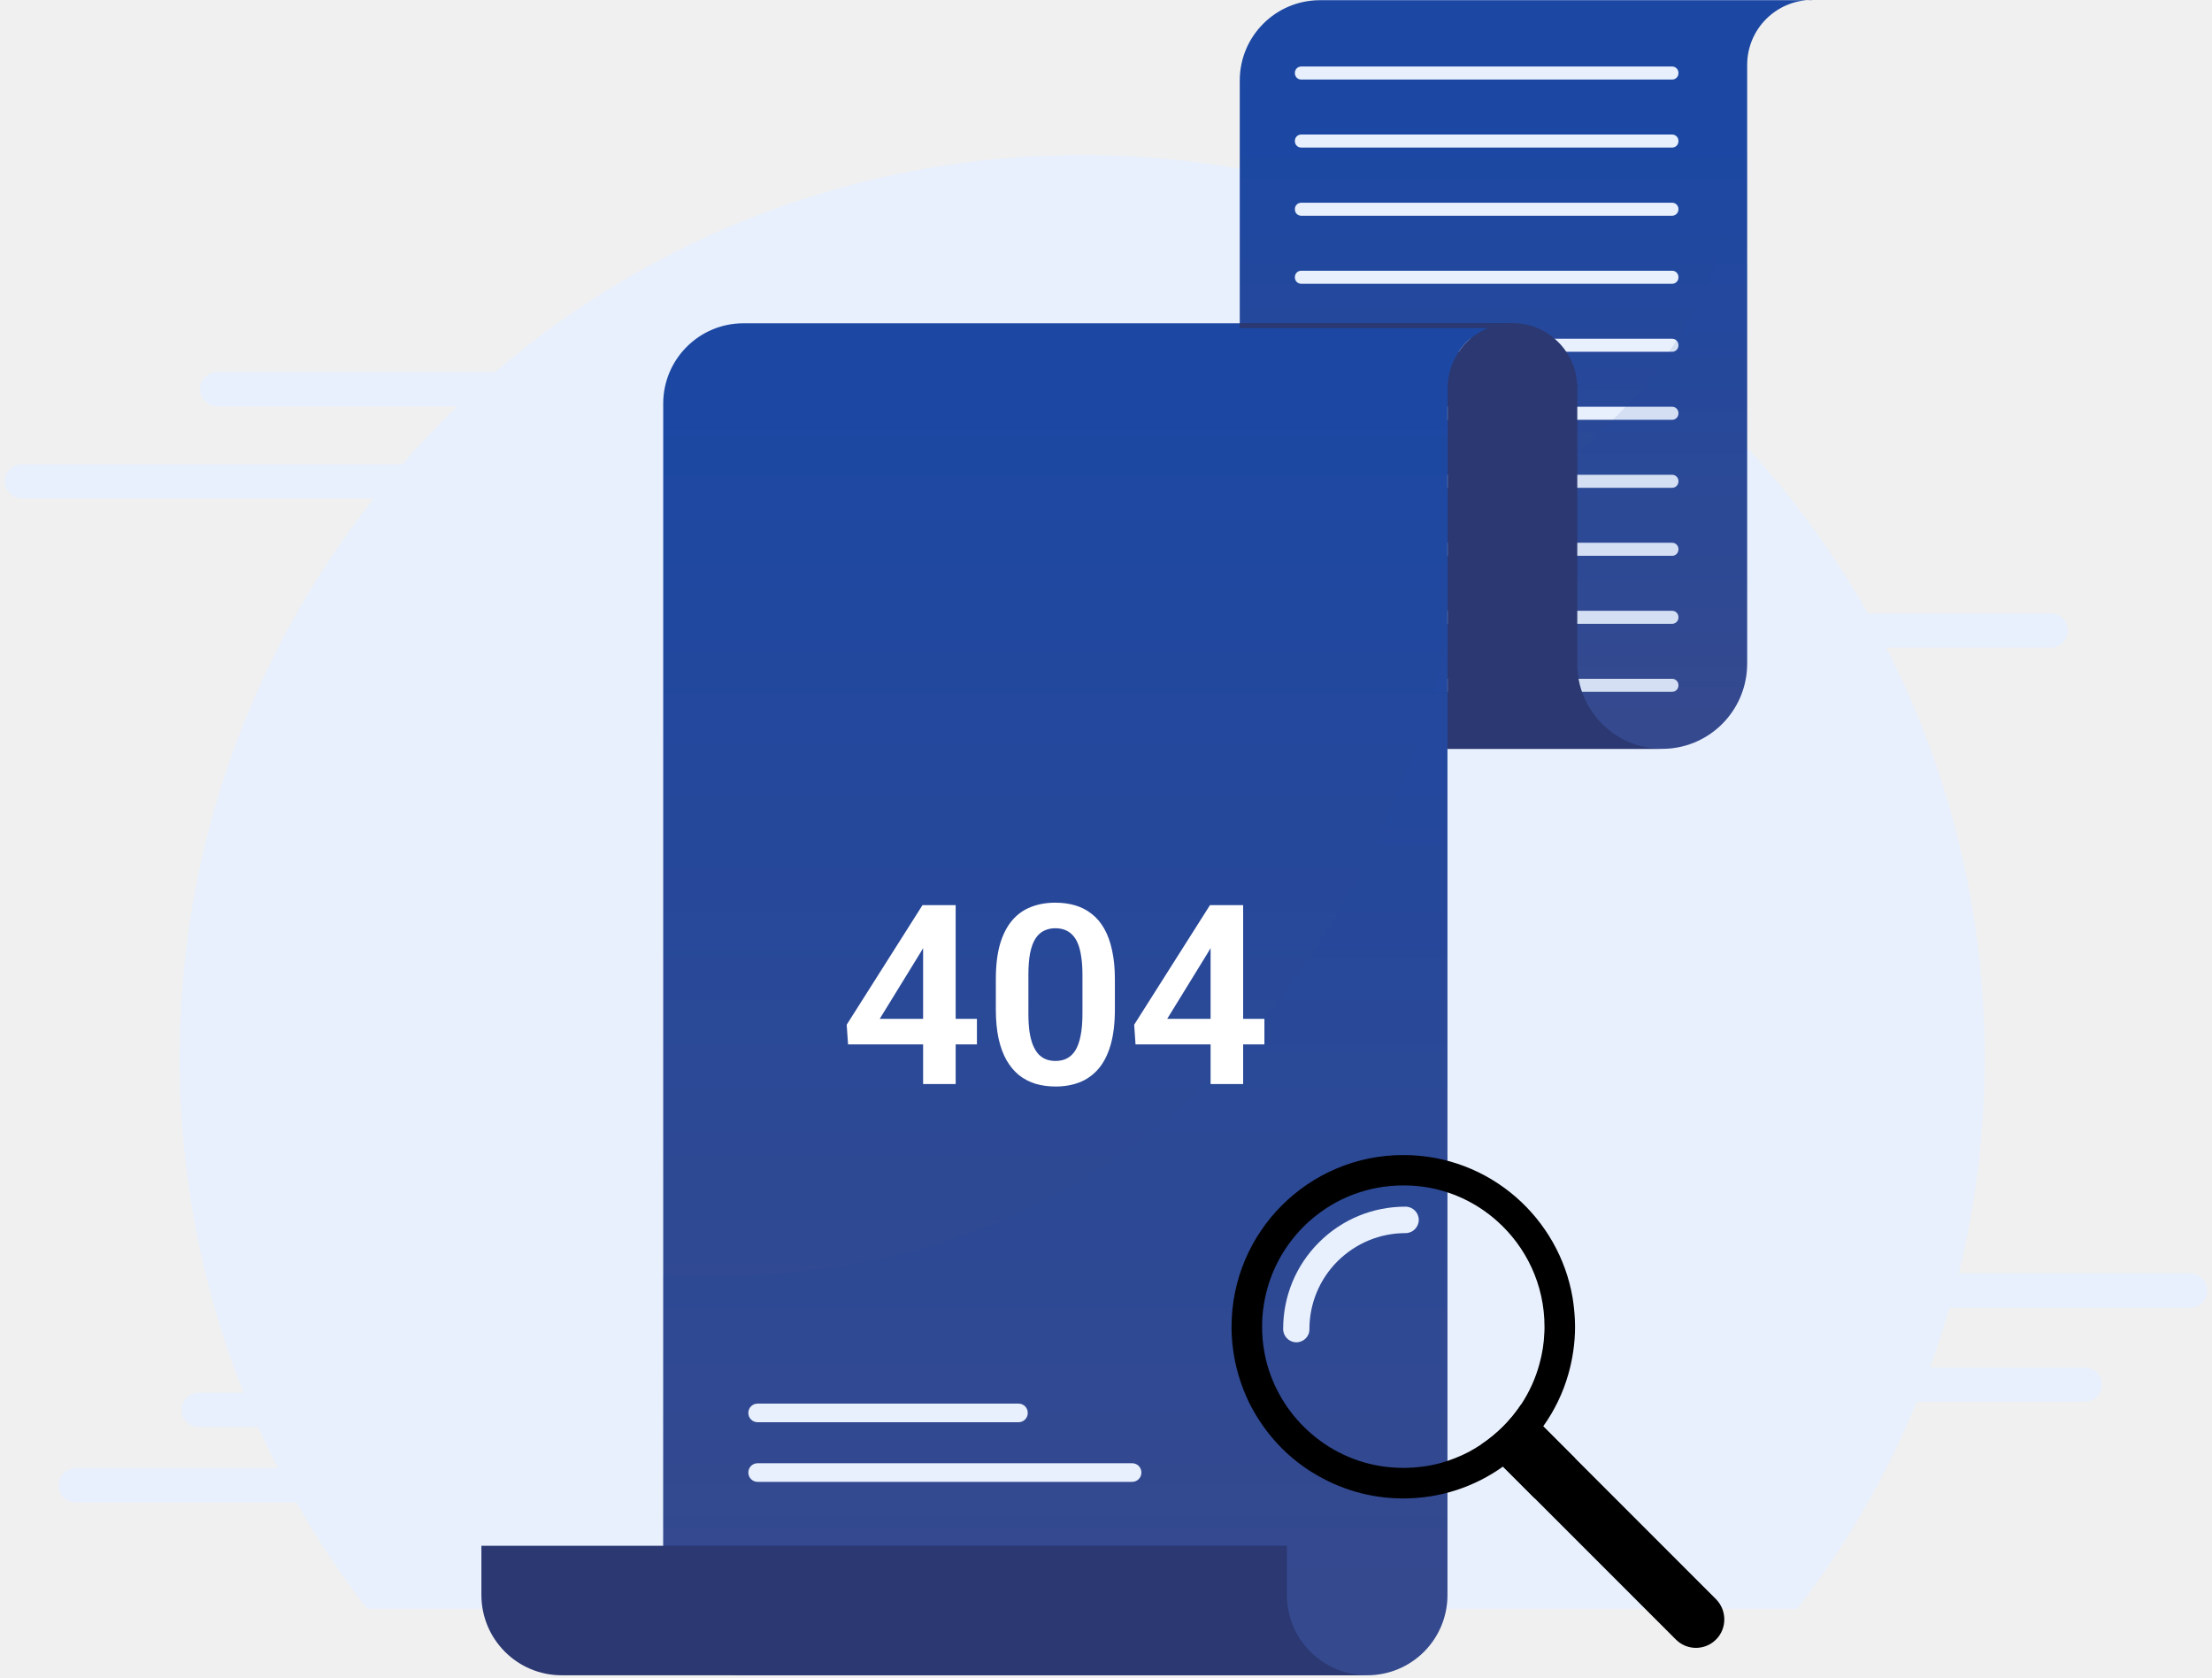
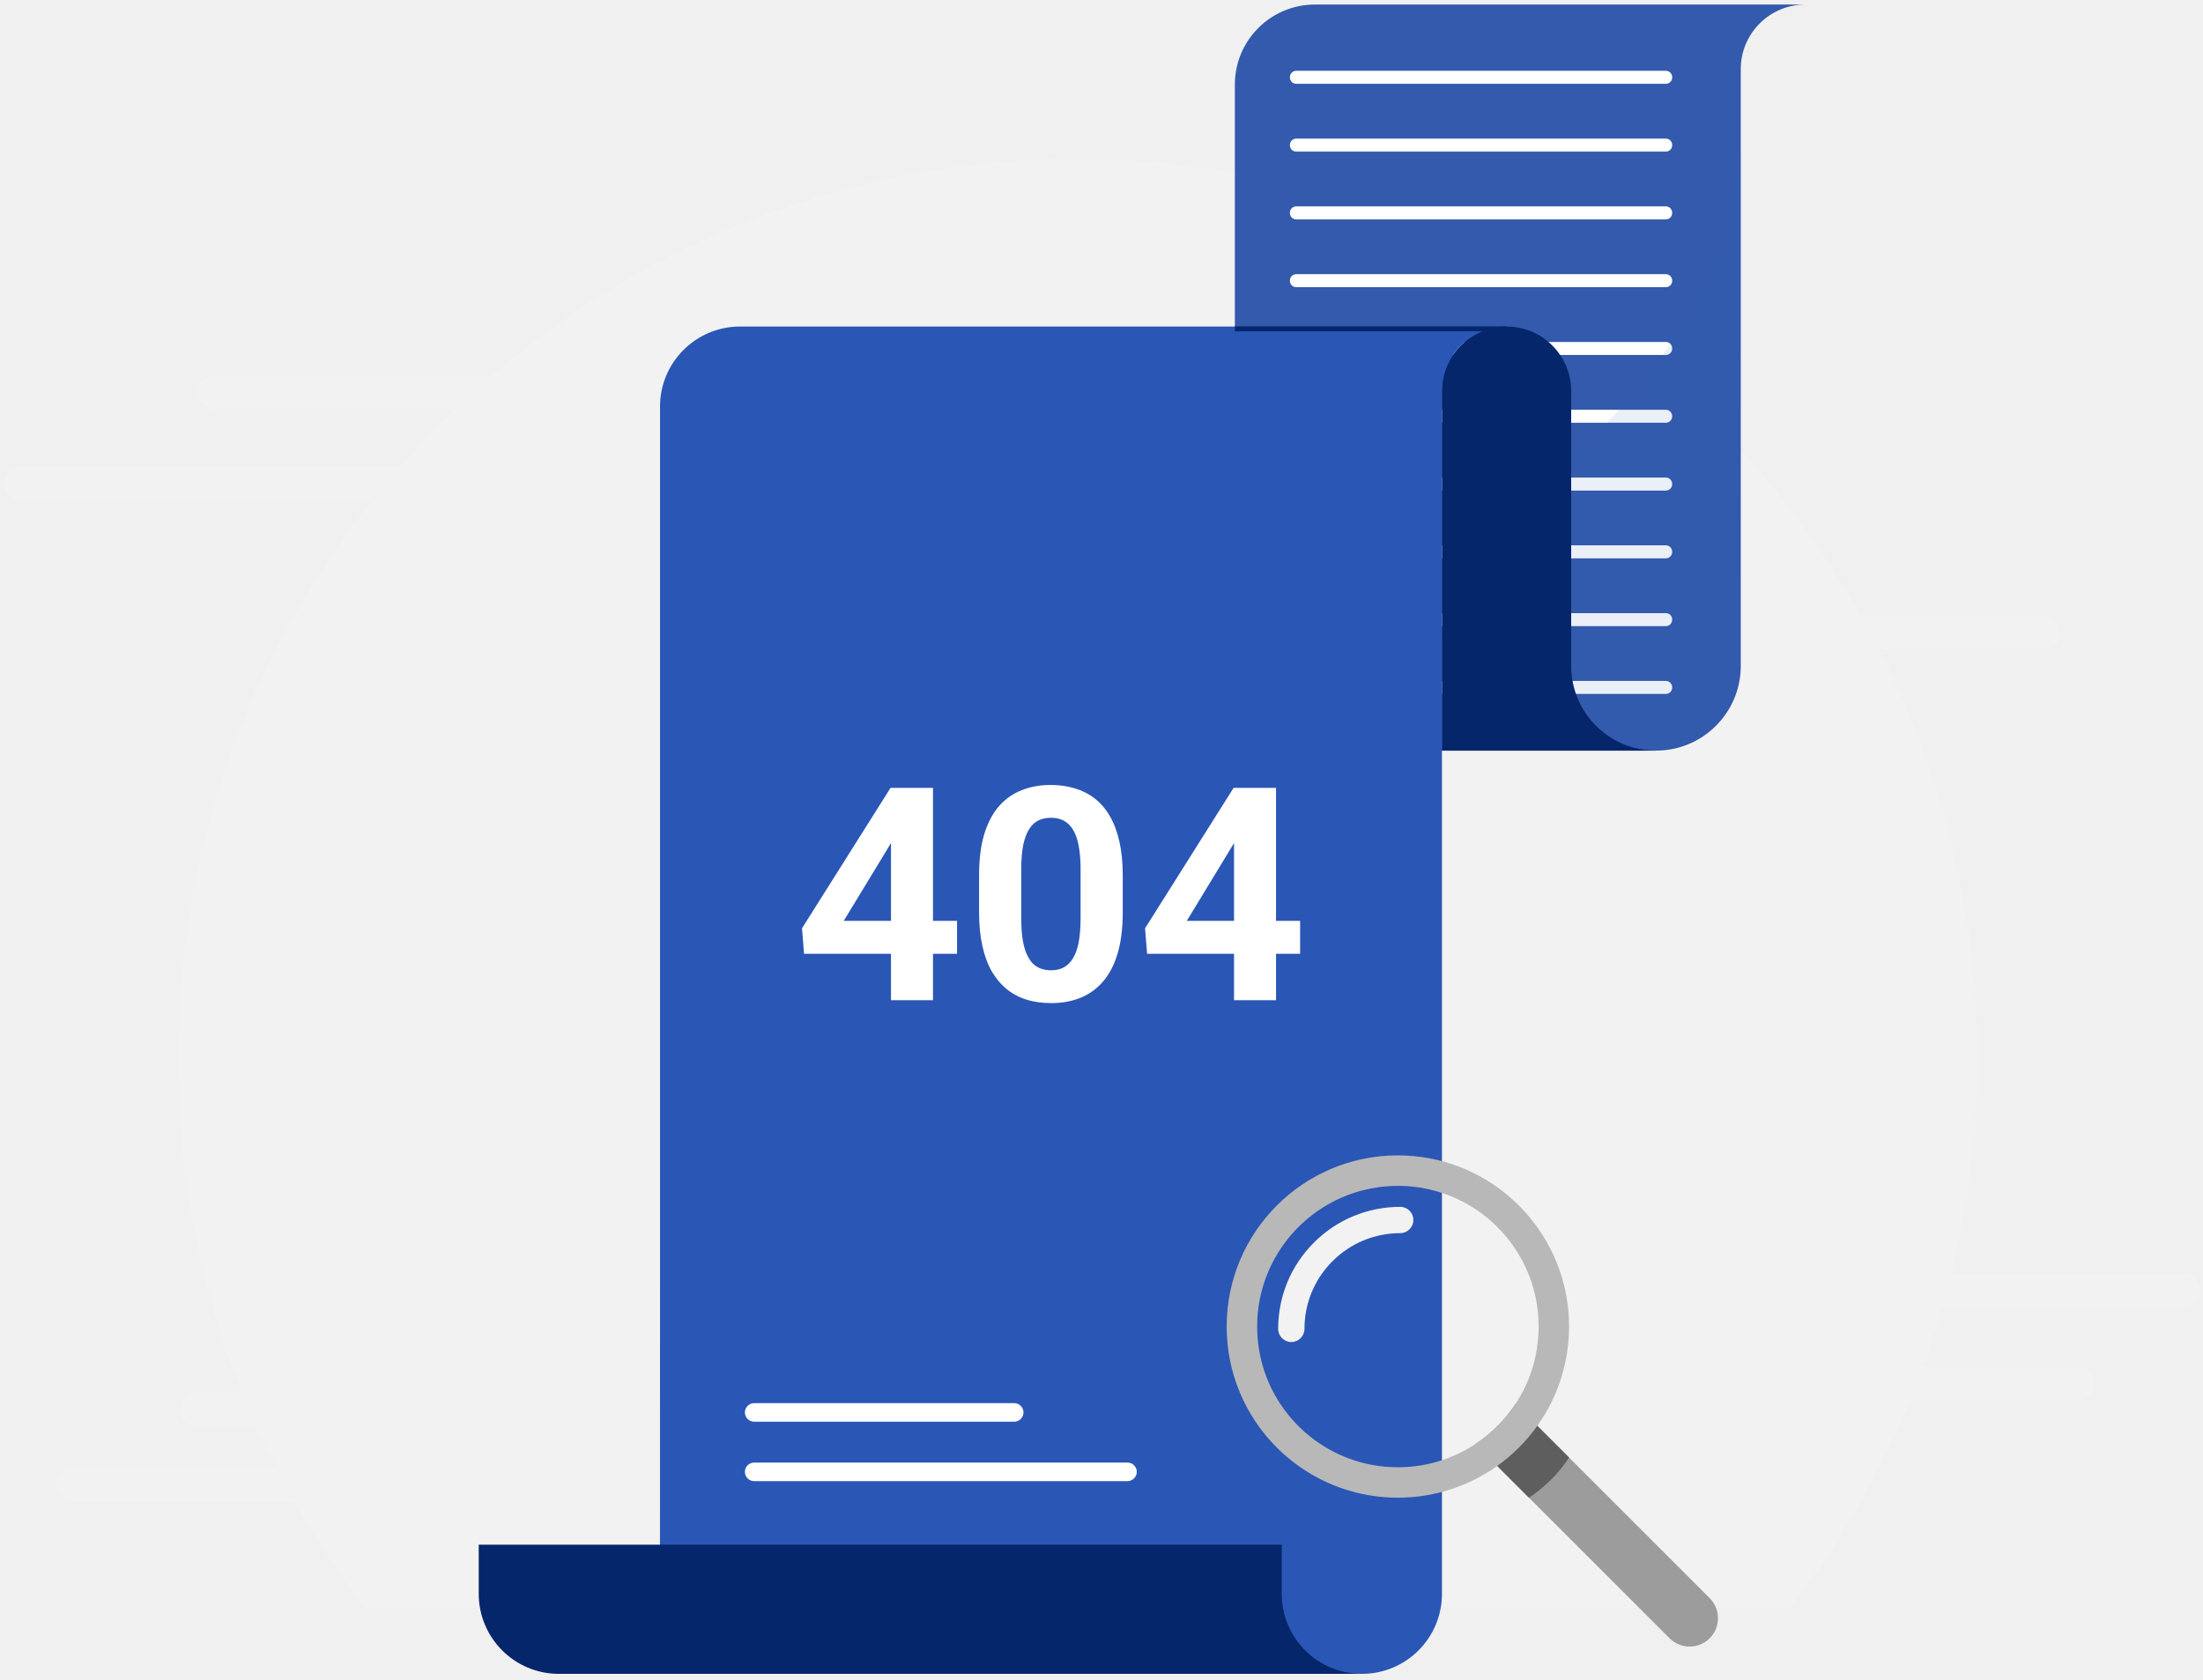
- <svg xmlns="http://www.w3.org/2000/svg" width="422" height="320" viewBox="0 0 422 320" fill="none">
-   <path d="M417.867 242.868H373.694C376.927 229.683 378.633 215.93 378.633 201.75C378.633 173.604 371.881 147.022 359.869 123.531H391.214C393.026 123.531 394.483 122.074 394.483 120.261C394.483 118.449 393.026 116.992 391.214 116.992H356.351C326.783 64.786 270.74 29.568 206.451 29.568C163.699 29.568 124.571 45.169 94.47 70.97H41.447C39.635 70.97 38.178 72.427 38.178 74.24C38.178 76.052 39.635 77.509 41.447 77.509H87.256C83.596 81.027 80.077 84.688 76.772 88.526H4.168C2.355 88.526 0.898 89.983 0.898 91.795C0.898 93.608 2.355 95.065 4.168 95.065H71.335C48.129 124.419 34.269 161.486 34.269 201.786C34.269 224.353 38.604 245.889 46.494 265.648H37.894C36.081 265.648 34.624 267.105 34.624 268.917C34.624 270.73 36.081 272.187 37.894 272.187H49.266C50.439 274.817 51.718 277.447 53.033 280.005H14.438C12.626 280.005 11.169 281.462 11.169 283.275C11.169 285.087 12.626 286.544 14.438 286.544H56.551C60.567 293.652 65.08 300.44 70.056 306.872H342.846C352.122 294.86 359.834 281.569 365.697 267.354H397.717C399.53 267.354 400.987 265.897 400.987 264.084C400.987 262.272 399.53 260.815 397.717 260.815H368.221C369.571 257.083 370.815 253.281 371.917 249.443H417.832C419.644 249.443 421.101 247.986 421.101 246.173C421.101 244.325 419.644 242.868 417.867 242.868Z" fill="#E8F0FD" />
-   <path d="M345.69 0C338.866 0 333.322 5.544 333.322 12.367V126.587C333.322 127.085 333.287 127.547 333.251 128.044C332.505 136.325 325.575 142.828 317.082 142.828H236.517V15.353C236.517 6.895 243.375 0.036 251.833 0.036H345.69V0Z" fill="url(#paint0_linear_201_180)" />
-   <path d="M319.001 15.175H248.244C247.569 15.175 247.036 14.642 247.036 13.967V13.896C247.036 13.22 247.569 12.687 248.244 12.687H319.001C319.676 12.687 320.209 13.22 320.209 13.896V13.967C320.209 14.642 319.676 15.175 319.001 15.175Z" fill="#E8F0FD" />
-   <path d="M319.001 28.146H248.244C247.569 28.146 247.036 27.613 247.036 26.938V26.867C247.036 26.192 247.569 25.659 248.244 25.659H319.001C319.676 25.659 320.209 26.192 320.209 26.867V26.938C320.209 27.613 319.676 28.146 319.001 28.146Z" fill="#E8F0FD" />
-   <path d="M319.001 41.153H248.244C247.569 41.153 247.036 40.62 247.036 39.945V39.874C247.036 39.199 247.569 38.666 248.244 38.666H319.001C319.676 38.666 320.209 39.199 320.209 39.874V39.945C320.209 40.585 319.676 41.153 319.001 41.153Z" fill="#E8F0FD" />
-   <path d="M319.001 54.125H248.244C247.569 54.125 247.036 53.592 247.036 52.917V52.846C247.036 52.17 247.569 51.637 248.244 51.637H319.001C319.676 51.637 320.209 52.17 320.209 52.846V52.917C320.209 53.592 319.676 54.125 319.001 54.125Z" fill="#E8F0FD" />
-   <path d="M319.001 67.096H248.244C247.569 67.096 247.036 66.563 247.036 65.888V65.817C247.036 65.141 247.569 64.608 248.244 64.608H319.001C319.676 64.608 320.209 65.141 320.209 65.817V65.888C320.209 66.563 319.676 67.096 319.001 67.096Z" fill="#E8F0FD" />
-   <path d="M319.001 80.067H248.244C247.569 80.067 247.036 79.534 247.036 78.859V78.788C247.036 78.113 247.569 77.58 248.244 77.58H319.001C319.676 77.58 320.209 78.113 320.209 78.788V78.859C320.209 79.534 319.676 80.067 319.001 80.067Z" fill="#E8F0FD" />
-   <path d="M319.001 93.039H248.244C247.569 93.039 247.036 92.506 247.036 91.831V91.76C247.036 91.084 247.569 90.551 248.244 90.551H319.001C319.676 90.551 320.209 91.084 320.209 91.76V91.831C320.209 92.506 319.676 93.039 319.001 93.039Z" fill="#E8F0FD" />
-   <path d="M319.001 106.011H248.244C247.569 106.011 247.036 105.478 247.036 104.802V104.731C247.036 104.056 247.569 103.523 248.244 103.523H319.001C319.676 103.523 320.209 104.056 320.209 104.731V104.802C320.209 105.478 319.676 106.011 319.001 106.011Z" fill="#E8F0FD" />
-   <path d="M319.001 118.982H248.244C247.569 118.982 247.036 118.449 247.036 117.774V117.702C247.036 117.027 247.569 116.494 248.244 116.494H319.001C319.676 116.494 320.209 117.027 320.209 117.702V117.774C320.209 118.449 319.676 118.982 319.001 118.982Z" fill="#E8F0FD" />
-   <path d="M319.001 131.953H248.244C247.569 131.953 247.036 131.42 247.036 130.745V130.674C247.036 129.999 247.569 129.466 248.244 129.466H319.001C319.676 129.466 320.209 129.999 320.209 130.674V130.745C320.209 131.42 319.676 131.953 319.001 131.953Z" fill="#E8F0FD" />
-   <path opacity="0.1" d="M333.322 28.182L333.251 128.044C332.505 136.324 325.575 142.828 317.082 142.828H236.588L236.517 102.243C324.58 109.102 333.322 28.182 333.322 28.182Z" fill="#1C48A3" />
-   <path d="M317.117 142.828H276.177V73.991C276.177 67.167 281.721 61.623 288.544 61.623C291.956 61.623 295.048 63.009 297.286 65.248C299.525 67.487 300.911 70.579 300.911 73.991V126.587C300.876 135.543 308.126 142.828 317.117 142.828Z" fill="#2B3871" />
-   <path d="M288.509 61.659C281.686 61.659 276.142 67.203 276.142 74.026V304.207C276.142 308.436 274.436 312.274 271.664 315.046C268.892 317.818 265.054 319.524 260.825 319.524H141.843C134.416 319.524 128.197 314.228 126.811 307.192C126.597 306.232 126.526 305.202 126.526 304.171V76.976C126.526 68.518 133.385 61.659 141.843 61.659H288.509Z" fill="url(#paint1_linear_201_180)" />
-   <path opacity="0.1" d="M276.141 121.576V304.207C276.141 304.775 276.106 305.344 276.07 305.877C275.679 309.431 274.08 312.629 271.663 315.046C268.891 317.818 265.053 319.524 260.824 319.524H229.302L200.836 316.112L126.81 307.227L126.419 307.192L126.526 243.117C251.726 250.082 276.141 121.576 276.141 121.576Z" fill="#1C48A3" />
-   <path d="M260.825 319.524H107.158C98.7 319.524 91.841 312.665 91.841 304.207V294.825H245.508V304.207C245.508 312.665 252.367 319.524 260.825 319.524Z" fill="#2B3871" />
-   <path d="M194.298 271.263H144.544C143.549 271.263 142.768 270.481 142.768 269.486C142.768 268.491 143.549 267.709 144.544 267.709H194.298C195.293 267.709 196.075 268.491 196.075 269.486C196.075 270.481 195.293 271.263 194.298 271.263Z" fill="#E8F0FD" />
-   <path d="M215.976 282.635H144.544C143.549 282.635 142.768 281.854 142.768 280.858C142.768 279.863 143.549 279.082 144.544 279.082H215.976C216.971 279.082 217.753 279.863 217.753 280.858C217.753 281.854 216.971 282.635 215.976 282.635Z" fill="#E8F0FD" />
-   <path d="M288.509 61.623H236.517V62.583H288.509V61.623Z" fill="#2B3871" />
-   <path d="M327.387 312.7C325.255 314.833 321.843 314.833 319.711 312.7L286.732 279.721L282.538 275.528C285.594 273.502 288.189 270.908 290.214 267.851L327.387 305.024C329.484 307.156 329.484 310.604 327.387 312.7Z" fill="black" />
-   <path d="M291.884 269.522L300.484 278.122C298.459 281.178 295.865 283.773 292.808 285.798L288.402 281.391L284.208 277.198C287.264 275.208 289.859 272.578 291.884 269.522Z" fill="black" />
-   <path d="M300.449 251.646C300.378 250.26 300.236 248.874 300.023 247.559C298.743 239.954 294.798 233.202 289.219 228.333C283.462 223.322 275.963 220.301 267.718 220.301C249.629 220.301 234.952 234.979 234.952 253.067C234.952 254.311 235.023 255.555 235.165 256.763C235.592 260.566 236.694 264.191 238.293 267.496C240.638 272.223 244.05 276.345 248.279 279.437C248.954 279.934 249.665 280.432 250.411 280.858C255.422 283.986 261.357 285.798 267.718 285.798C274.79 285.798 281.365 283.559 286.731 279.721C289.681 277.589 292.311 274.994 294.407 272.045C296.54 269.06 298.175 265.719 299.205 262.094C300.022 259.216 300.485 256.159 300.485 253.032C300.485 252.57 300.449 252.108 300.449 251.646ZM267.718 279.97C261.819 279.97 256.382 278.086 251.939 274.852C247.639 271.725 244.299 267.389 242.415 262.307C241.349 259.429 240.78 256.301 240.78 253.032C240.78 251.788 240.852 250.615 241.029 249.407C242.38 239.421 249.167 231.176 258.336 227.764C261.25 226.698 264.413 226.094 267.718 226.094C268.927 226.094 270.064 226.165 271.237 226.307C276.709 227.018 281.649 229.364 285.559 232.846C291.138 237.786 294.656 245 294.656 253.032C294.656 253.458 294.656 253.849 294.621 254.24C294.55 256.23 294.23 258.149 293.732 259.997C292.986 262.84 291.778 265.47 290.214 267.851C288.188 270.908 285.594 273.502 282.538 275.528C281.791 276.025 281.01 276.487 280.228 276.914C278.522 277.802 276.71 278.513 274.826 279.046C272.552 279.65 270.171 279.97 267.718 279.97Z" fill="black" />
-   <path d="M247.319 256.017C245.933 256.017 244.796 254.88 244.796 253.494C244.796 247.239 247.212 241.375 251.619 236.969C256.026 232.562 261.89 230.145 268.144 230.145C269.53 230.145 270.668 231.282 270.668 232.668C270.668 234.054 269.53 235.192 268.144 235.192C263.24 235.192 258.656 237.111 255.173 240.558C251.726 244.005 249.807 248.625 249.807 253.529C249.842 254.88 248.705 256.017 247.319 256.017Z" fill="#E8F0FD" />
-   <path d="M186.375 194.317V199.192H161.789L161.531 195.442L175.992 172.637H180.938L175.594 181.707L167.836 194.317H186.375ZM182.32 172.637V206.762H176.109V172.637H182.32ZM212.695 186.77V192.512C212.695 195.137 212.43 197.379 211.898 199.239C211.367 201.098 210.602 202.621 209.602 203.809C208.602 204.981 207.406 205.848 206.016 206.41C204.625 206.957 203.078 207.231 201.375 207.231C200.016 207.231 198.75 207.059 197.578 206.715C196.406 206.356 195.352 205.809 194.414 205.074C193.492 204.324 192.695 203.371 192.023 202.215C191.367 201.059 190.859 199.676 190.5 198.067C190.156 196.457 189.984 194.606 189.984 192.512V186.77C189.984 184.145 190.25 181.91 190.781 180.067C191.328 178.223 192.102 176.715 193.102 175.543C194.102 174.371 195.297 173.52 196.688 172.989C198.078 172.442 199.625 172.168 201.328 172.168C202.703 172.168 203.969 172.34 205.125 172.684C206.297 173.028 207.344 173.567 208.266 174.301C209.203 175.02 210 175.957 210.656 177.114C211.312 178.254 211.812 179.629 212.156 181.239C212.516 182.832 212.695 184.676 212.695 186.77ZM206.508 193.356V185.903C206.508 184.59 206.43 183.449 206.273 182.481C206.133 181.496 205.922 180.66 205.641 179.973C205.359 179.285 205.008 178.731 204.586 178.309C204.164 177.871 203.68 177.551 203.133 177.348C202.586 177.145 201.984 177.043 201.328 177.043C200.516 177.043 199.789 177.207 199.148 177.535C198.508 177.848 197.969 178.348 197.531 179.035C197.094 179.723 196.758 180.637 196.523 181.778C196.305 182.903 196.195 184.278 196.195 185.903V193.356C196.195 194.668 196.266 195.817 196.406 196.801C196.562 197.785 196.781 198.629 197.062 199.332C197.359 200.035 197.711 200.614 198.117 201.067C198.539 201.504 199.023 201.832 199.57 202.051C200.117 202.254 200.719 202.356 201.375 202.356C202.203 202.356 202.93 202.192 203.555 201.864C204.195 201.535 204.734 201.02 205.172 200.317C205.609 199.598 205.938 198.668 206.156 197.528C206.391 196.371 206.508 194.981 206.508 193.356ZM241.219 194.317V199.192H216.633L216.375 195.442L230.836 172.637H235.781L230.438 181.707L222.68 194.317H241.219ZM237.164 172.637V206.762H230.953V172.637H237.164Z" fill="white" />
-   <defs>
-     <linearGradient id="paint0_linear_201_180" x1="291.105" y1="27.926" x2="291.105" y2="137.095" gradientUnits="userSpaceOnUse">
-       <stop stop-color="#1C48A3" />
-       <stop offset="1" stop-color="#37498C" />
-     </linearGradient>
-     <linearGradient id="paint1_linear_201_180" x1="207.519" y1="77.928" x2="207.519" y2="303.937" gradientUnits="userSpaceOnUse">
-       <stop stop-color="#1C48A3" />
-       <stop offset="1" stop-color="#37498C" />
-     </linearGradient>
-   </defs>
+ <svg xmlns="http://www.w3.org/2000/svg" width="354" height="270" viewBox="0 0 354 270" fill="none">
+   <path d="M350.708 204.659H313.604C316.313 193.596 317.752 182.034 317.752 170.135C317.752 146.487 312.073 124.164 302.006 104.455H328.32C329.833 104.455 331.059 103.228 331.059 101.715C331.059 100.202 329.833 98.975 328.32 98.975H299.055C274.219 55.135 227.146 25.545 173.161 25.545C137.253 25.545 104.407 38.634 79.123 60.304H34.599C33.086 60.304 31.859 61.53 31.859 63.044C31.859 64.557 33.086 65.783 34.599 65.783H73.079C70.006 68.732 67.063 71.815 64.261 75.02H3.287C1.773 75.02 0.547 76.246 0.547 77.76C0.547 79.273 1.773 80.499 3.287 80.499H59.703C40.212 105.138 28.573 136.277 28.573 170.132C28.573 189.08 32.22 207.175 38.846 223.756H31.626C30.113 223.756 28.887 224.982 28.887 226.496C28.887 228.009 30.113 229.235 31.626 229.235H41.167C42.164 231.459 43.215 233.649 44.319 235.81H11.899C10.386 235.81 9.16 237.036 9.16 238.55C9.16 240.063 10.386 241.289 11.899 241.289H47.27C50.649 247.255 54.439 252.955 58.605 258.354H287.726C295.509 248.264 301.988 237.114 306.913 225.162H333.805C335.318 225.162 336.545 223.935 336.545 222.422C336.545 220.909 335.318 219.682 333.805 219.682H309.04C310.183 216.549 311.222 213.364 312.15 210.132H350.714C352.228 210.132 353.454 208.906 353.454 207.392C353.448 205.885 352.222 204.659 350.708 204.659Z" fill="#F2F2F2" />
+   <path d="M290.106 0.729C284.373 0.729 279.723 5.376 279.723 11.109V107.022C279.723 107.43 279.706 107.836 279.67 108.236C279.055 115.193 273.215 120.648 266.097 120.648H198.429V13.601C198.429 6.489 204.192 0.729 211.3 0.729H290.106Z" fill="#335AAC" />
+   <path d="M267.69 13.47H208.286C207.731 13.47 207.277 13.019 207.277 12.461V12.386C207.277 11.831 207.728 11.378 208.286 11.378H267.69C268.245 11.378 268.699 11.828 268.699 12.386V12.461C268.699 13.019 268.248 13.47 267.69 13.47Z" fill="white" />
+   <path d="M267.69 24.369H208.286C207.731 24.369 207.277 23.918 207.277 23.36V23.286C207.277 22.73 207.728 22.277 208.286 22.277H267.69C268.245 22.277 268.699 22.727 268.699 23.286V23.36C268.699 23.915 268.248 24.369 267.69 24.369Z" fill="white" />
+   <path d="M267.69 35.265H208.286C207.731 35.265 207.277 34.814 207.277 34.256V34.181C207.277 33.626 207.728 33.173 208.286 33.173H267.69C268.245 33.173 268.699 33.623 268.699 34.181V34.256C268.699 34.811 268.248 35.265 267.69 35.265Z" fill="white" />
+   <path d="M267.69 46.161H208.286C207.731 46.161 207.277 45.71 207.277 45.152V45.078C207.277 44.523 207.728 44.069 208.286 44.069H267.69C268.245 44.069 268.699 44.52 268.699 45.078V45.152C268.699 45.707 268.248 46.161 267.69 46.161Z" fill="white" />
+   <path d="M267.69 57.057H208.286C207.731 57.057 207.277 56.606 207.277 56.048V55.974C207.277 55.419 207.728 54.965 208.286 54.965H267.69C268.245 54.965 268.699 55.416 268.699 55.974V56.048C268.699 56.606 268.248 57.057 267.69 57.057Z" fill="white" />
+   <path d="M267.69 67.953H208.286C207.731 67.953 207.277 67.502 207.277 66.944V66.87C207.277 66.314 207.728 65.861 208.286 65.861H267.69C268.245 65.861 268.699 66.311 268.699 66.87V66.944C268.699 67.502 268.248 67.953 267.69 67.953Z" fill="white" />
+   <path d="M267.69 78.849H208.286C207.731 78.849 207.277 78.398 207.277 77.84V77.766C207.277 77.211 207.728 76.757 208.286 76.757H267.69C268.245 76.757 268.699 77.208 268.699 77.766V77.84C268.699 78.398 268.248 78.849 267.69 78.849Z" fill="white" />
+   <path d="M267.69 89.745H208.286C207.731 89.745 207.277 89.294 207.277 88.736V88.662C207.277 88.106 207.728 87.653 208.286 87.653H267.69C268.245 87.653 268.699 88.103 268.699 88.662V88.736C268.699 89.294 268.248 89.745 267.69 89.745Z" fill="white" />
+   <path d="M267.69 100.641H208.286C207.731 100.641 207.277 100.19 207.277 99.632V99.558C207.277 99.002 207.728 98.549 208.286 98.549H267.69C268.245 98.549 268.699 99 268.699 99.558V99.632C268.699 100.19 268.248 100.641 267.69 100.641Z" fill="white" />
+   <path d="M267.69 111.537H208.286C207.731 111.537 207.277 111.086 207.277 110.528V110.454C207.277 109.899 207.728 109.445 208.286 109.445H267.69C268.245 109.445 268.699 109.896 268.699 110.454V110.528C268.699 111.086 268.248 111.537 267.69 111.537Z" fill="white" />
+   <path opacity="0.1" d="M279.723 24.369L279.67 108.236C279.055 115.193 273.215 120.648 266.097 120.648H198.485L198.429 86.564C272.385 92.341 279.723 24.369 279.723 24.369Z" fill="#2A57B5" />
+   <path d="M266.096 120.648H231.707V62.865C231.707 57.132 236.357 52.482 242.09 52.482C244.958 52.482 247.551 53.643 249.431 55.523C251.311 57.403 252.472 59.997 252.472 62.865V107.022C252.472 114.545 258.573 120.648 266.096 120.648Z" fill="#05266B" />
+   <path d="M242.09 52.482C236.357 52.482 231.707 57.132 231.707 62.865V256.173C231.707 259.727 230.266 262.944 227.938 265.275C225.607 267.603 222.39 269.044 218.836 269.044H118.933C112.69 269.044 107.482 264.6 106.309 258.7C106.145 257.883 106.059 257.038 106.059 256.173V65.354C106.059 58.245 111.821 52.482 118.933 52.482H242.09Z" fill="#2A57B5" />
+   <path opacity="0.1" d="M231.707 102.799V256.173C231.707 256.644 231.68 257.113 231.633 257.572C231.307 260.569 229.955 263.254 227.938 265.275C225.607 267.603 222.39 269.044 218.835 269.044H192.37L168.474 266.173L106.309 258.7L105.969 258.659L106.058 204.847C211.201 210.72 231.707 102.799 231.707 102.799Z" fill="#2A57B5" />
+   <path d="M218.836 269.044H89.799C82.691 269.044 76.928 263.281 76.928 256.172V248.279H205.964V256.172C205.964 263.281 211.727 269.044 218.836 269.044Z" fill="#05266B" />
+   <path d="M162.971 228.516H121.189C120.366 228.516 119.697 227.847 119.697 227.024C119.697 226.2 120.366 225.532 121.189 225.532H162.971C163.795 225.532 164.463 226.2 164.463 227.024C164.463 227.847 163.795 228.516 162.971 228.516Z" fill="white" />
+   <path d="M181.176 238.066H121.189C120.366 238.066 119.697 237.397 119.697 236.574C119.697 235.75 120.366 235.082 121.189 235.082H181.176C181.999 235.082 182.668 235.75 182.668 236.574C182.668 237.397 181.999 238.066 181.176 238.066Z" fill="white" />
+   <path d="M242.09 52.461H198.429V53.252H242.09V52.461Z" fill="#05266B" />
+   <path d="M274.727 263.32C272.946 265.102 270.057 265.102 268.278 263.32L240.586 235.628L237.067 232.109C239.628 230.417 241.827 228.221 243.517 225.66L274.727 256.871C276.506 258.652 276.506 261.541 274.727 263.32Z" fill="#9C9C9C" />
+   <path d="M244.919 227.063L252.135 234.279C250.446 236.84 248.25 239.036 245.686 240.728L241.988 237.031L238.47 233.512C241.03 231.823 243.227 229.623 244.919 227.063Z" fill="#5E5E5E" />
+   <path d="M252.109 212.033C252.061 210.867 251.939 209.718 251.745 208.589C250.661 202.188 247.363 196.538 242.669 192.456C237.837 188.254 231.528 185.708 224.622 185.708C209.429 185.708 197.115 198.025 197.115 213.218C197.115 214.269 197.175 215.307 197.288 216.328C197.649 219.53 198.557 222.562 199.921 225.335C201.878 229.319 204.77 232.757 208.313 235.368C208.889 235.792 209.483 236.195 210.091 236.577C214.308 239.206 219.289 240.725 224.625 240.725C230.576 240.725 236.082 238.836 240.583 235.625C243.075 233.849 245.256 231.668 247.032 229.176C248.817 226.672 250.196 223.858 251.064 220.828C251.759 218.411 252.13 215.856 252.13 213.215C252.133 212.824 252.127 212.427 252.109 212.033ZM224.625 235.837C219.677 235.837 215.099 234.246 211.378 231.551C207.764 228.934 204.952 225.275 203.388 221.013C202.496 218.584 202.013 215.961 202.013 213.224C202.013 212.195 202.081 211.18 202.216 210.186C203.341 201.8 209.062 194.87 216.764 192.014C219.215 191.107 221.862 190.608 224.628 190.608C225.628 190.608 226.613 190.674 227.58 190.799C232.164 191.396 236.318 193.366 239.613 196.285C244.293 200.427 247.244 206.479 247.244 213.224C247.244 213.567 247.235 213.911 247.22 214.251C247.146 215.91 246.892 217.525 246.48 219.074C245.847 221.446 244.839 223.667 243.52 225.663C241.827 228.224 239.631 230.423 237.07 232.112C236.441 232.527 235.79 232.909 235.121 233.261C233.689 234.013 232.167 234.613 230.573 235.046C228.675 235.562 226.682 235.837 224.625 235.837Z" fill="#B8B8B8" />
+   <path d="M207.502 215.707C206.335 215.707 205.389 214.761 205.389 213.594C205.389 208.357 207.43 203.43 211.134 199.726C214.837 196.022 219.762 193.981 225.002 193.981C226.169 193.981 227.115 194.927 227.115 196.094C227.115 197.261 226.169 198.207 225.002 198.207C220.893 198.207 217.028 199.807 214.121 202.713C211.214 205.62 209.615 209.485 209.615 213.594C209.612 214.761 208.669 215.707 207.502 215.707Z" fill="#F2F2F2" />
+   <path d="M153.789 148.013V153.31H129.203L128.875 149.208L143.102 126.638H148.469L142.656 136.365L135.578 148.013H153.789ZM149.922 126.638V160.763H143.172V126.638H149.922ZM180.414 140.701V146.607C180.414 149.169 180.141 151.38 179.594 153.24C179.047 155.083 178.258 156.599 177.227 157.787C176.211 158.958 175 159.826 173.594 160.388C172.188 160.951 170.625 161.232 168.906 161.232C167.531 161.232 166.25 161.06 165.063 160.716C163.875 160.357 162.805 159.802 161.852 159.052C160.914 158.302 160.102 157.357 159.414 156.216C158.742 155.06 158.227 153.685 157.867 152.091C157.508 150.498 157.328 148.669 157.328 146.607V140.701C157.328 138.138 157.602 135.943 158.148 134.115C158.711 132.271 159.5 130.763 160.516 129.591C161.547 128.419 162.766 127.56 164.172 127.013C165.578 126.451 167.141 126.169 168.859 126.169C170.234 126.169 171.508 126.349 172.68 126.708C173.867 127.052 174.938 127.591 175.891 128.326C176.844 129.06 177.656 130.005 178.328 131.162C179 132.302 179.516 133.669 179.875 135.263C180.234 136.841 180.414 138.654 180.414 140.701ZM173.641 147.498V139.787C173.641 138.552 173.57 137.474 173.43 136.552C173.305 135.63 173.109 134.849 172.844 134.208C172.578 133.552 172.25 133.021 171.859 132.615C171.469 132.208 171.023 131.912 170.523 131.724C170.023 131.537 169.469 131.443 168.859 131.443C168.094 131.443 167.414 131.591 166.82 131.888C166.242 132.185 165.75 132.662 165.344 133.318C164.938 133.958 164.625 134.818 164.406 135.896C164.203 136.958 164.102 138.255 164.102 139.787V147.498C164.102 148.732 164.164 149.818 164.289 150.755C164.43 151.693 164.633 152.498 164.898 153.169C165.18 153.826 165.508 154.365 165.883 154.787C166.273 155.193 166.719 155.49 167.219 155.677C167.734 155.865 168.297 155.958 168.906 155.958C169.656 155.958 170.32 155.81 170.898 155.513C171.492 155.201 171.992 154.716 172.398 154.06C172.82 153.388 173.133 152.513 173.336 151.435C173.539 150.357 173.641 149.044 173.641 147.498ZM208.914 148.013V153.31H184.328L184 149.208L198.227 126.638H203.594L197.781 136.365L190.703 148.013H208.914ZM205.047 126.638V160.763H198.297V126.638H205.047Z" fill="white" />
</svg>
